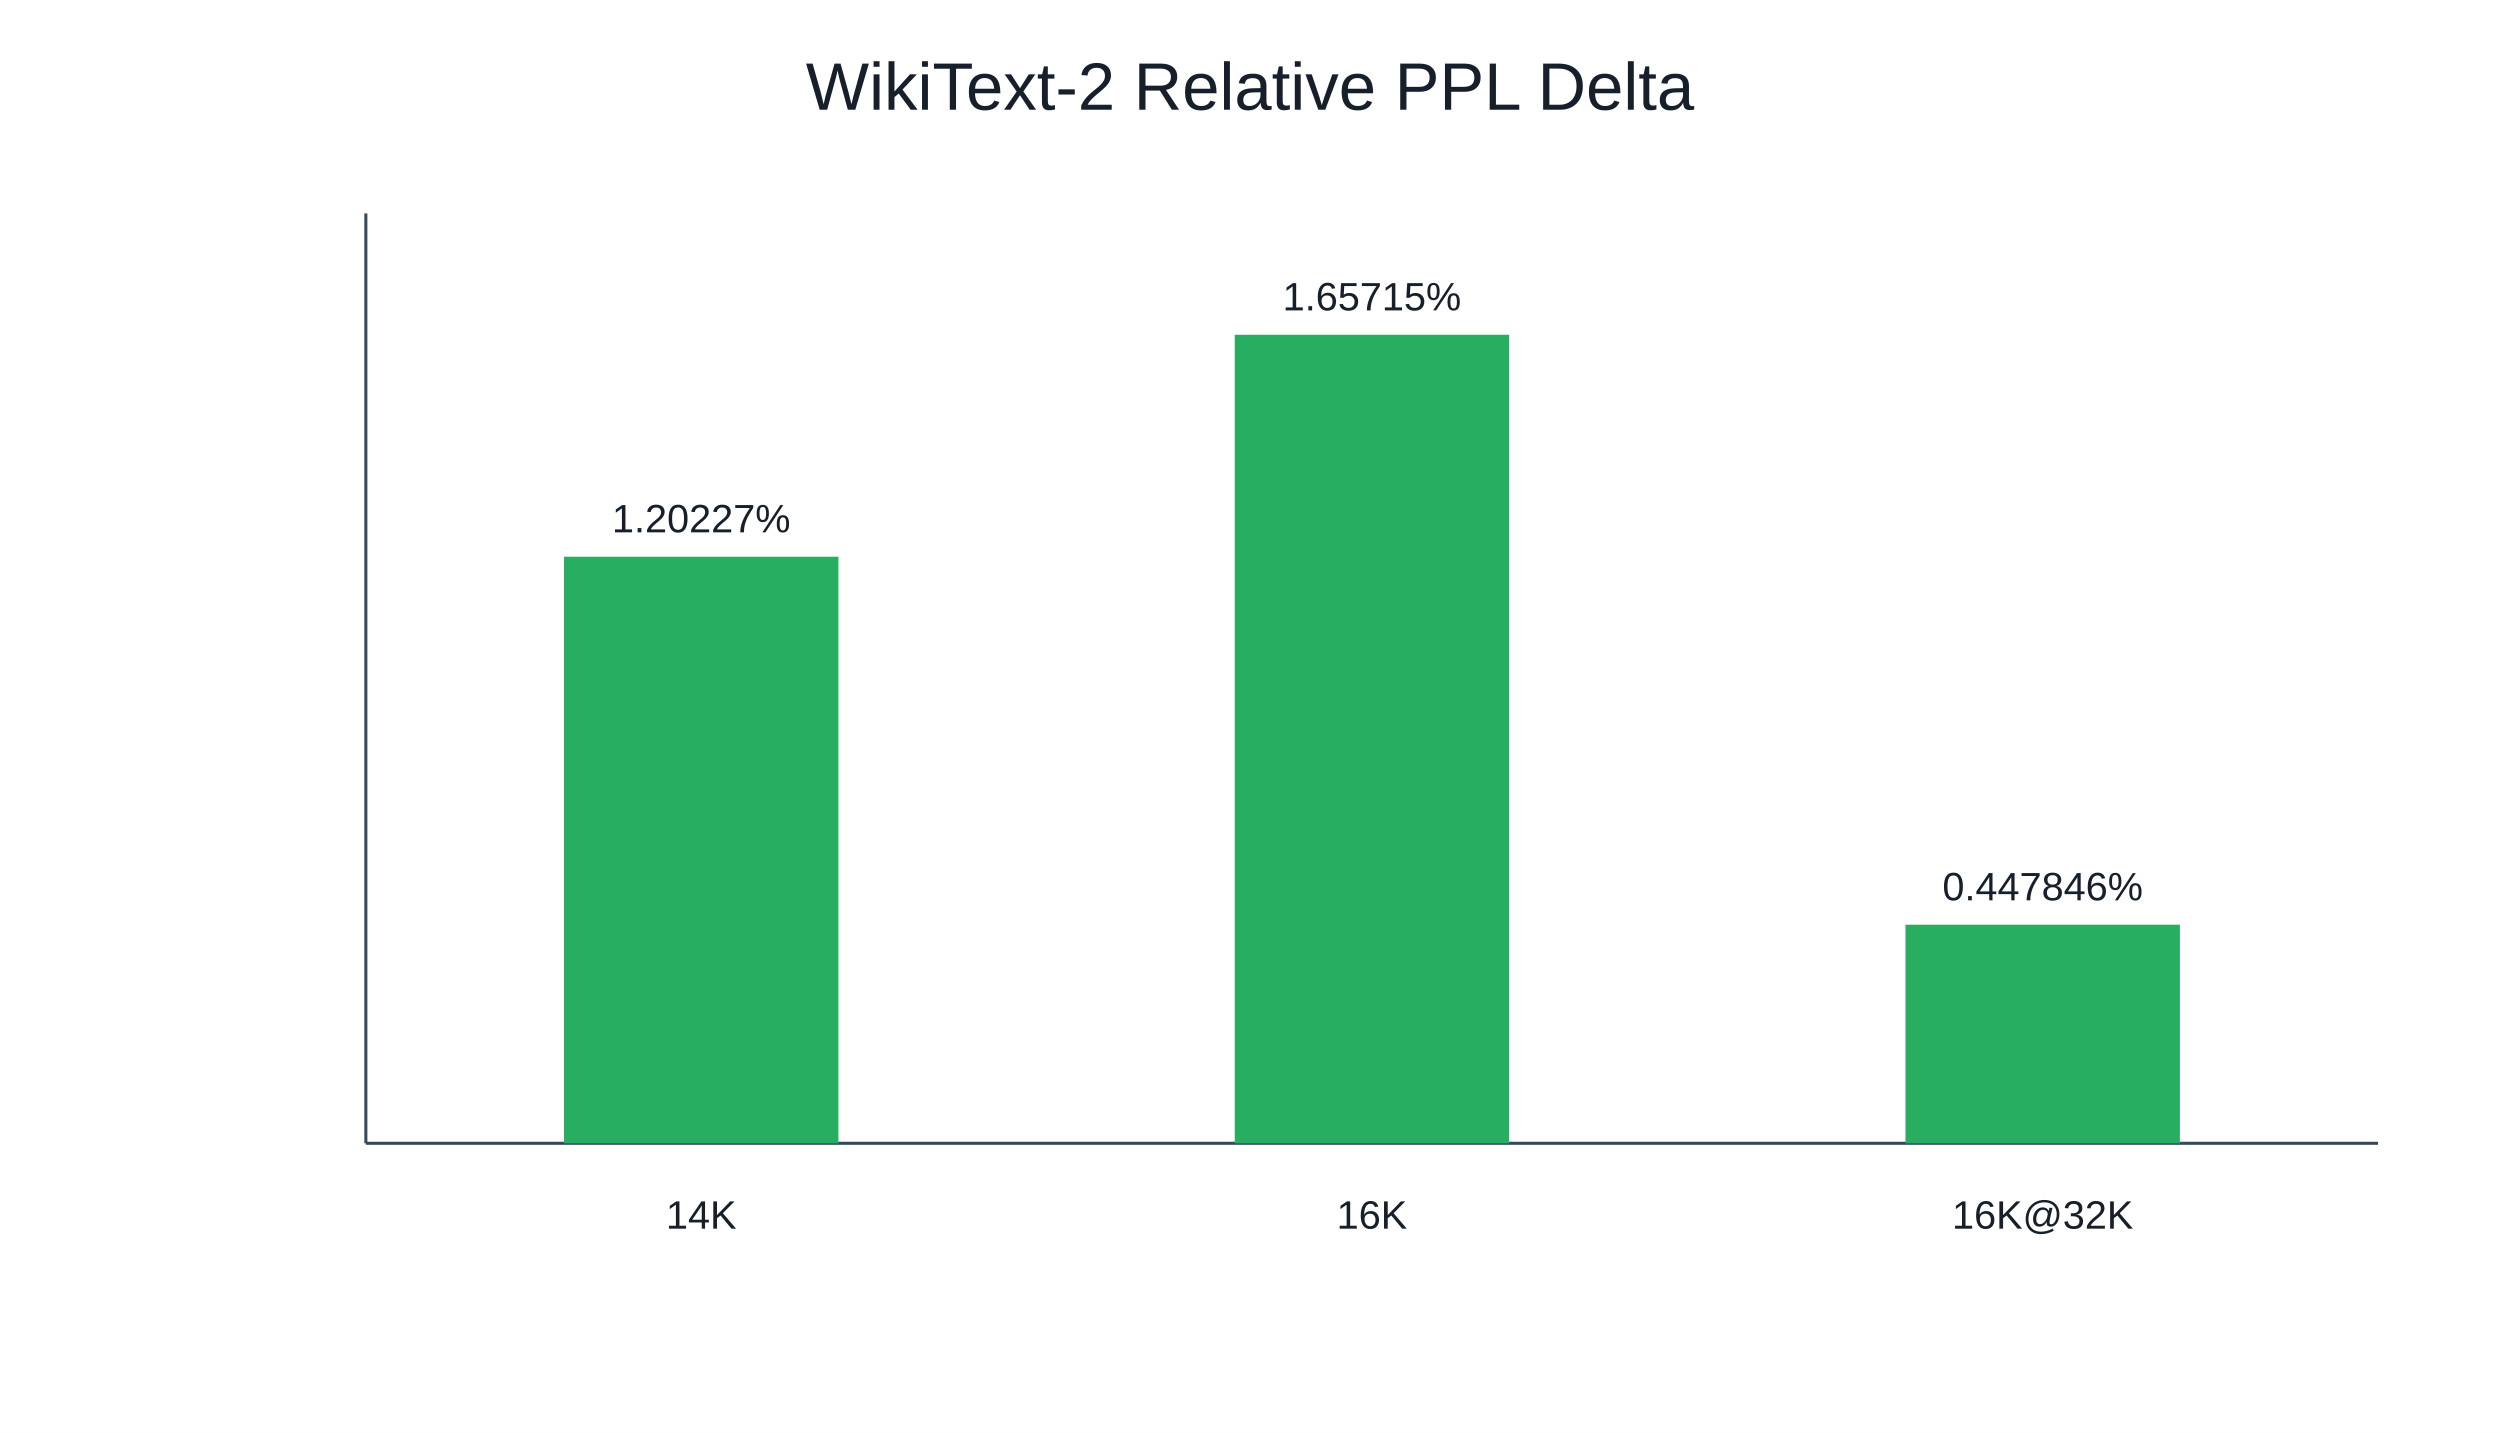
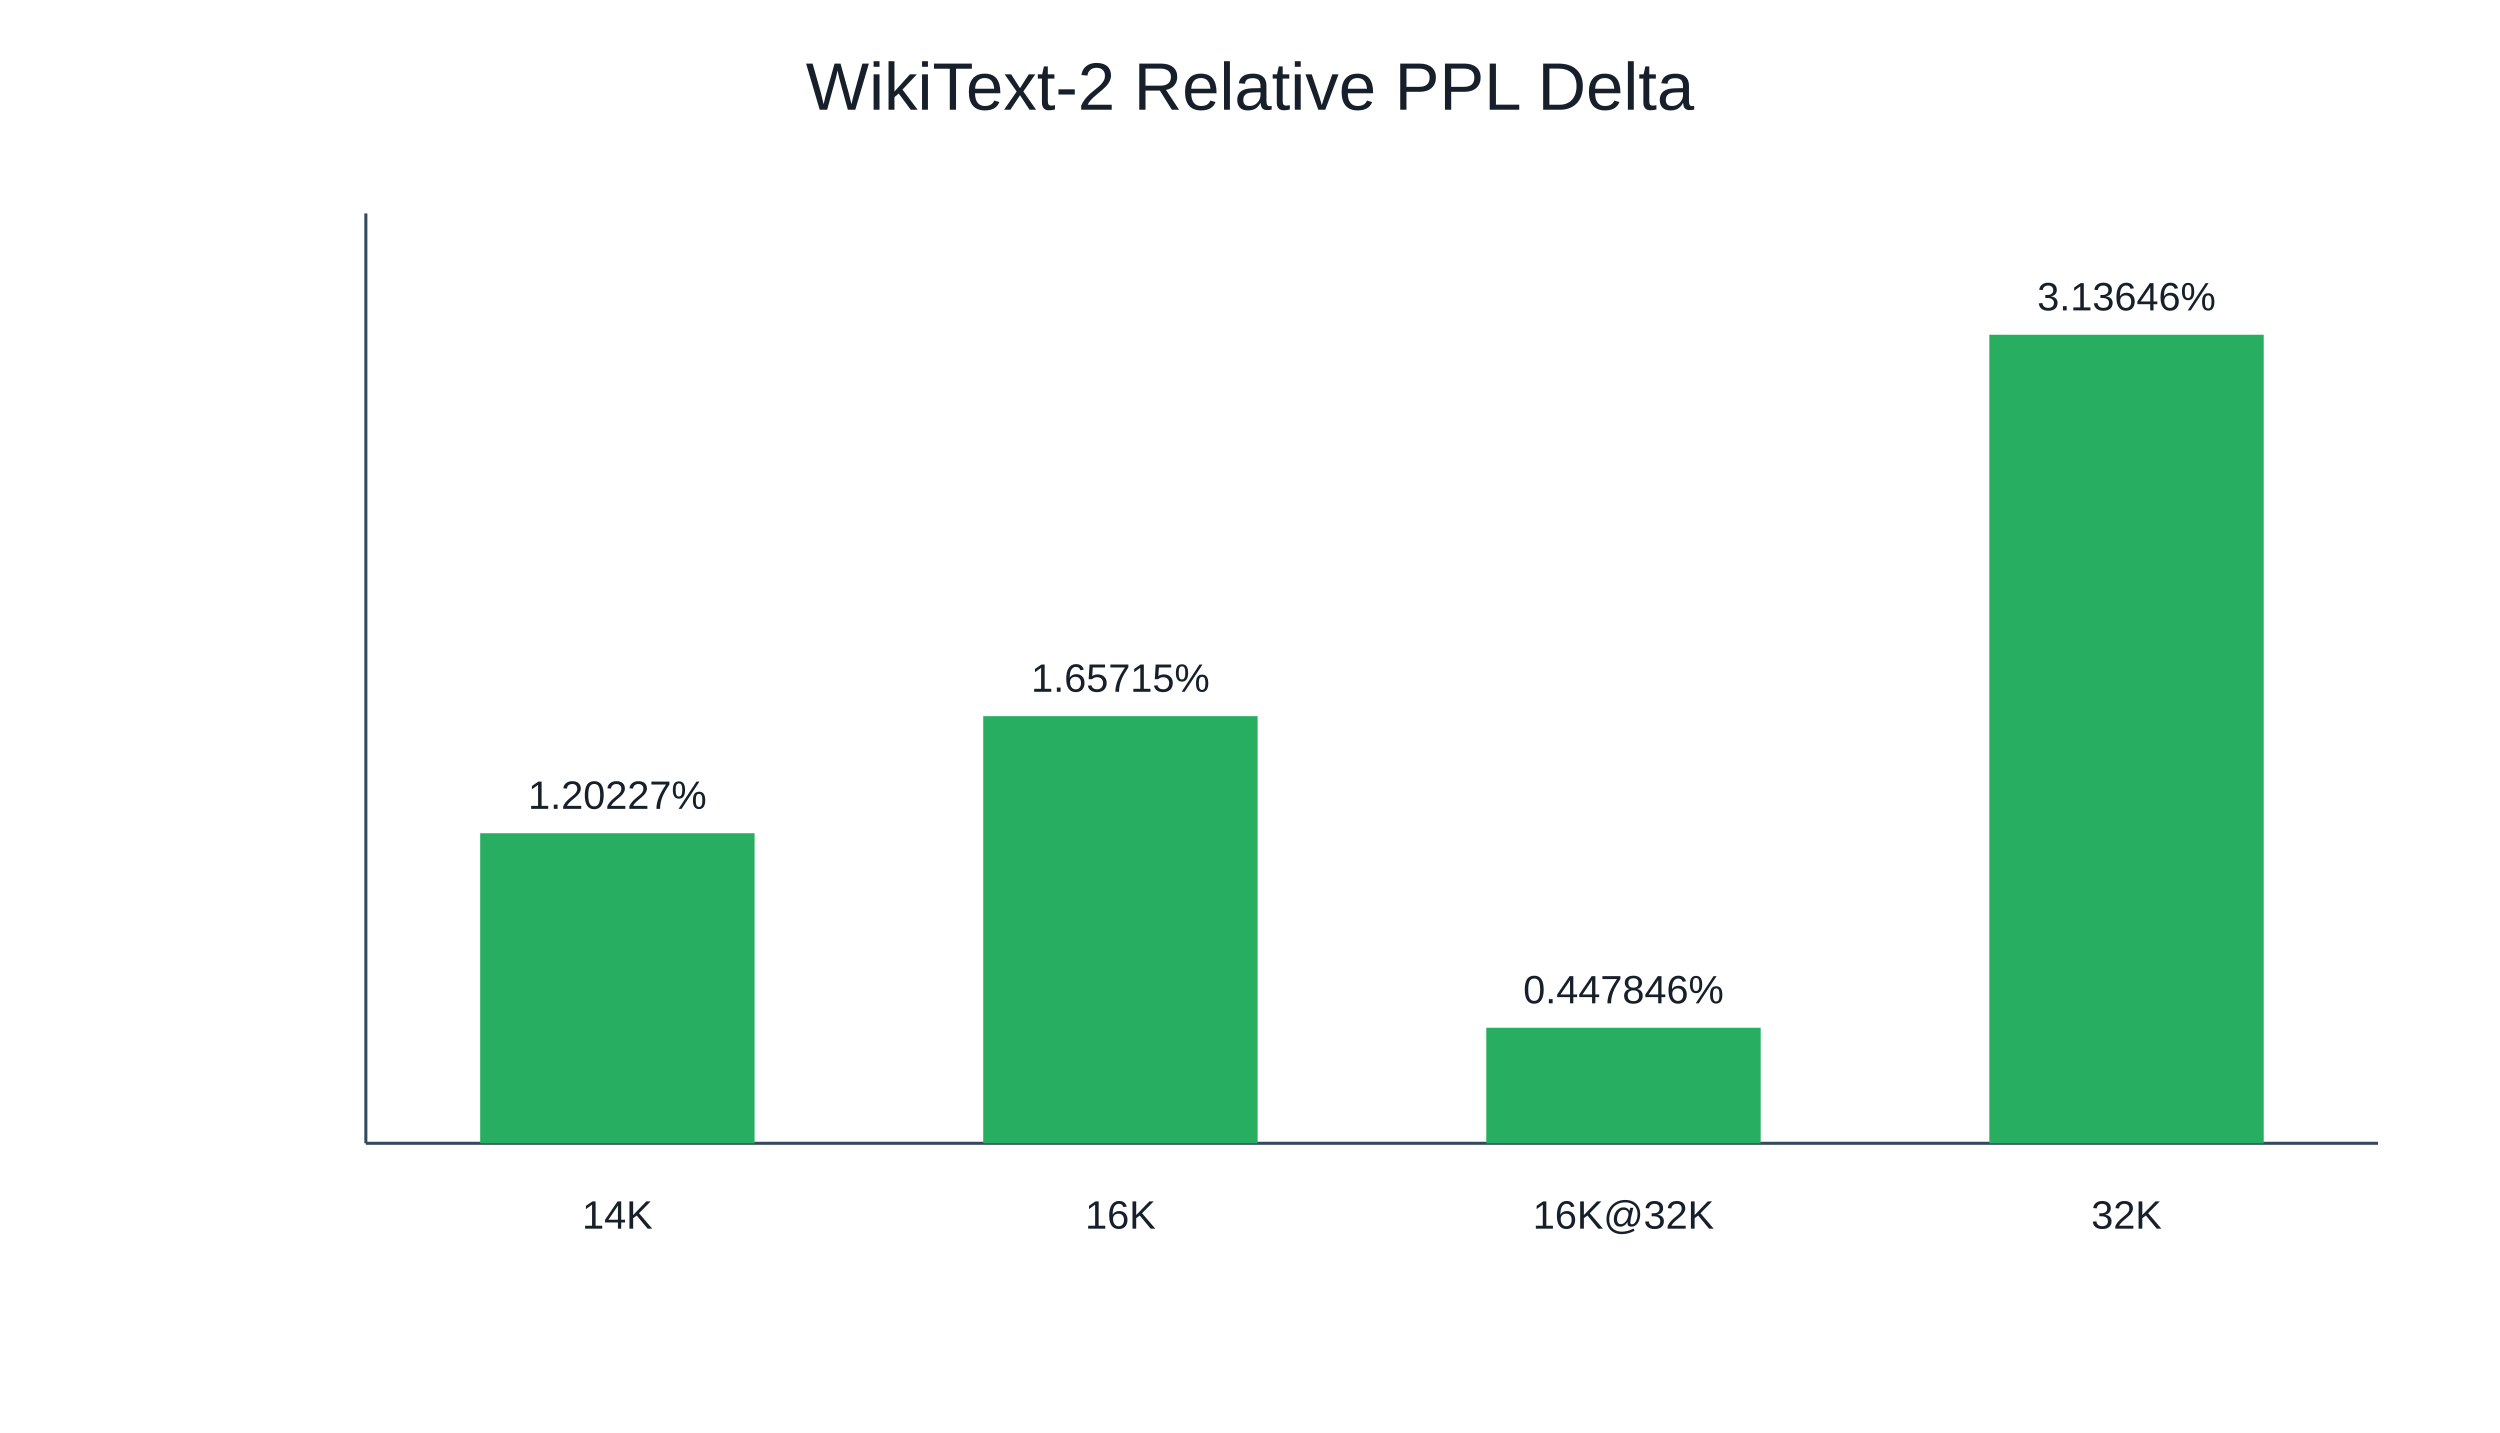
<svg xmlns="http://www.w3.org/2000/svg" width="820" height="470" viewBox="0 0 820 470">
  <rect width="100%" height="100%" fill="#ffffff" />
  <text x="410.0" y="36.0" font-family="Arial, sans-serif" font-size="22" text-anchor="middle" fill="#17202a">WikiText-2 Relative PPL Delta</text>
  <line x1="120" y1="375" x2="780" y2="375" stroke="#34495e" />
  <line x1="120" y1="70" x2="120" y2="375" stroke="#34495e" />
-   <rect x="185.0" y="182.6" width="90.0" height="192.4" fill="#27ae60" />
-   <text x="230.0" y="174.6" font-family="Arial, sans-serif" font-size="13" text-anchor="middle" fill="#17202a">1.20227%</text>
-   <text x="230.0" y="403.0" font-family="Arial, sans-serif" font-size="13" text-anchor="middle" fill="#17202a">14K</text>
-   <rect x="405.0" y="109.8" width="90.0" height="265.2" fill="#27ae60" />
-   <text x="450.0" y="101.8" font-family="Arial, sans-serif" font-size="13" text-anchor="middle" fill="#17202a">1.65715%</text>
-   <text x="450.0" y="403.0" font-family="Arial, sans-serif" font-size="13" text-anchor="middle" fill="#17202a">16K</text>
-   <rect x="625.0" y="303.3" width="90.0" height="71.7" fill="#27ae60" />
-   <text x="670.0" y="295.3" font-family="Arial, sans-serif" font-size="13" text-anchor="middle" fill="#17202a">0.447846%</text>
-   <text x="670.0" y="403.0" font-family="Arial, sans-serif" font-size="13" text-anchor="middle" fill="#17202a">16K@32K</text>
+   <rect x="157.5" y="273.3" width="90.0" height="101.7" fill="#27ae60" />
+   <text x="202.5" y="265.3" font-family="Arial, sans-serif" font-size="13" text-anchor="middle" fill="#17202a">1.20227%</text>
+   <text x="202.5" y="403.0" font-family="Arial, sans-serif" font-size="13" text-anchor="middle" fill="#17202a">14K</text>
+   <rect x="322.5" y="234.9" width="90.0" height="140.1" fill="#27ae60" />
+   <text x="367.5" y="226.9" font-family="Arial, sans-serif" font-size="13" text-anchor="middle" fill="#17202a">1.65715%</text>
+   <text x="367.5" y="403.0" font-family="Arial, sans-serif" font-size="13" text-anchor="middle" fill="#17202a">16K</text>
+   <rect x="487.5" y="337.1" width="90.0" height="37.9" fill="#27ae60" />
+   <text x="532.5" y="329.1" font-family="Arial, sans-serif" font-size="13" text-anchor="middle" fill="#17202a">0.447846%</text>
+   <text x="532.5" y="403.0" font-family="Arial, sans-serif" font-size="13" text-anchor="middle" fill="#17202a">16K@32K</text>
+   <rect x="652.5" y="109.8" width="90.0" height="265.2" fill="#27ae60" />
+   <text x="697.5" y="101.8" font-family="Arial, sans-serif" font-size="13" text-anchor="middle" fill="#17202a">3.13646%</text>
+   <text x="697.5" y="403.0" font-family="Arial, sans-serif" font-size="13" text-anchor="middle" fill="#17202a">32K</text>
</svg>
